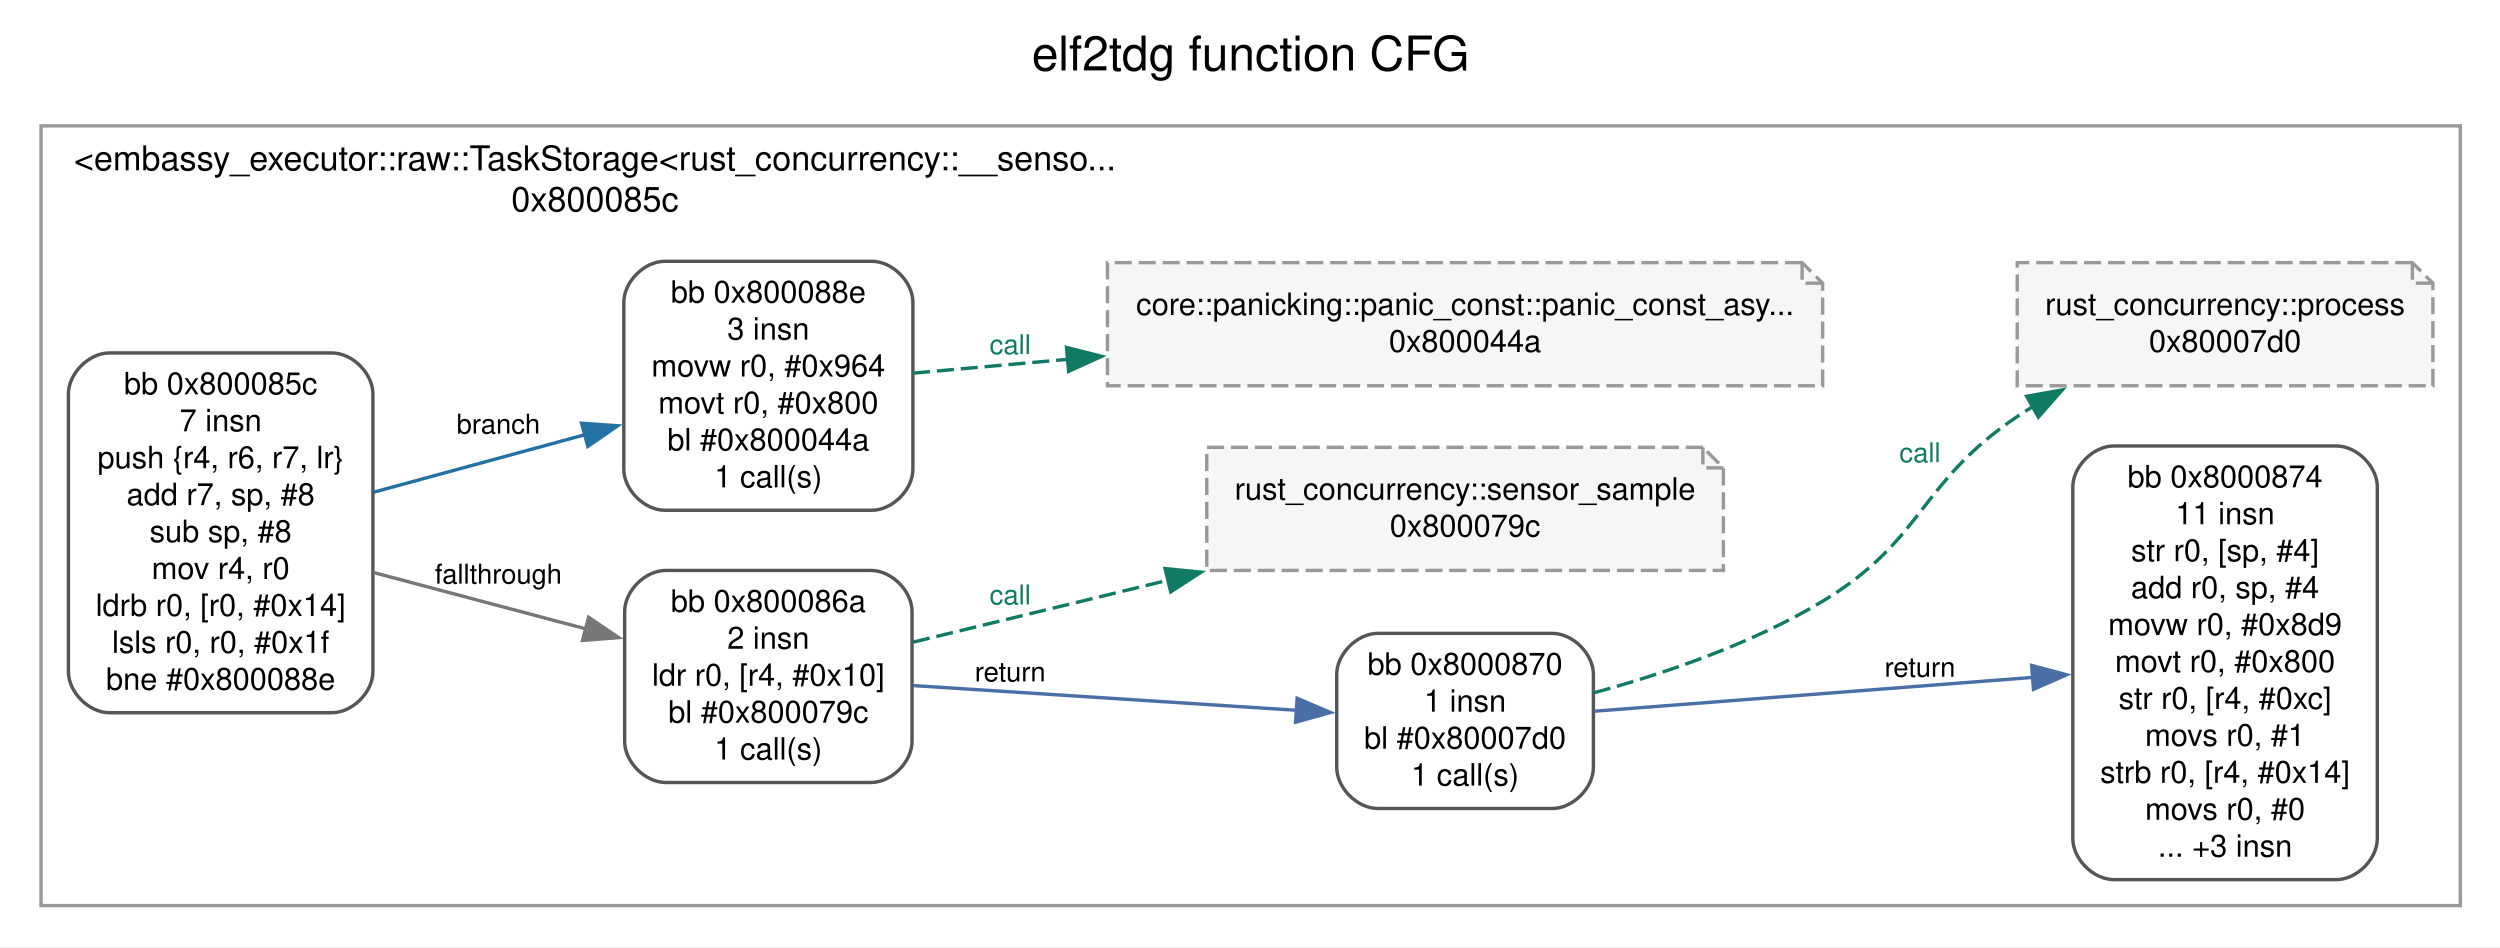
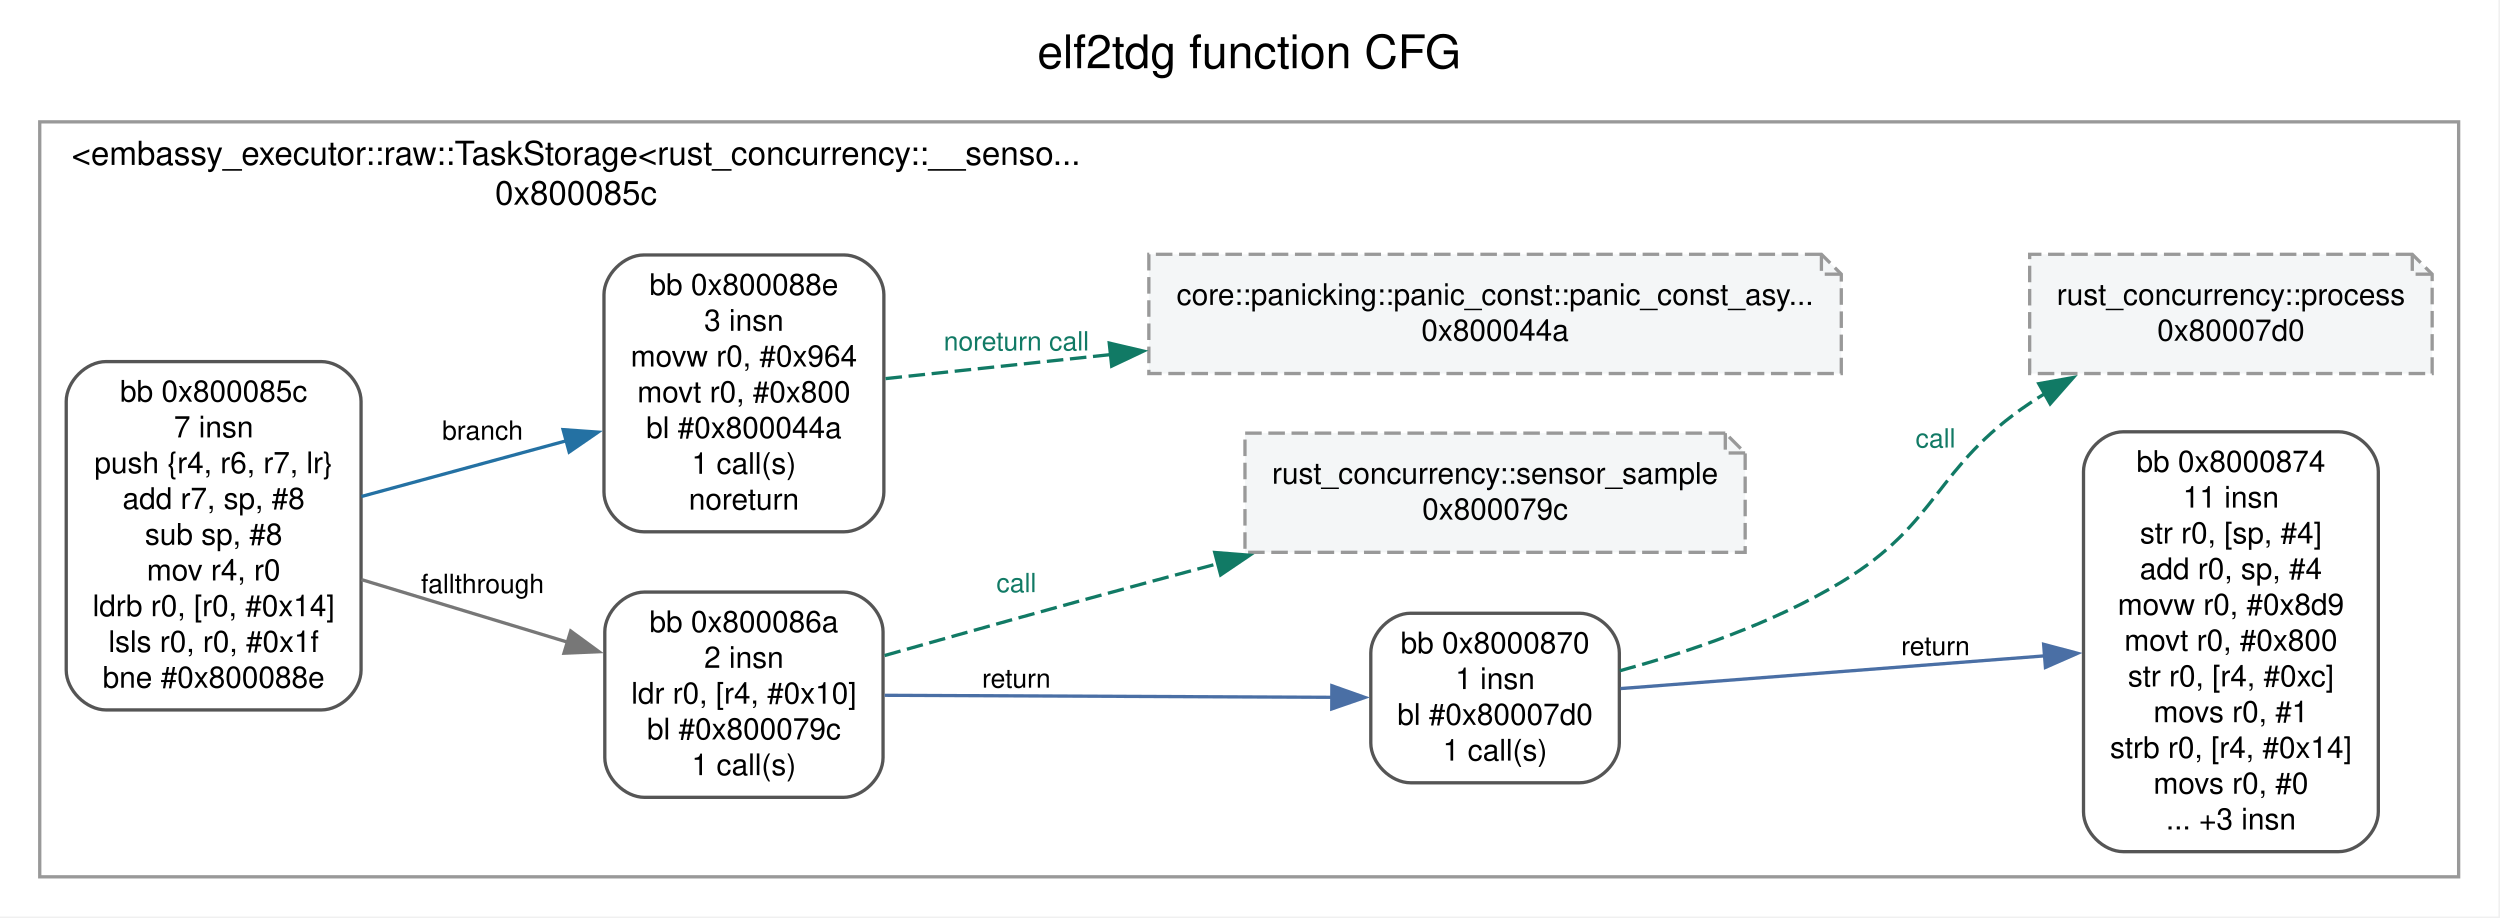
- <svg xmlns="http://www.w3.org/2000/svg" width="731pt" height="277pt" viewBox="0.00 0.00 731.00 277.00">
+ <svg xmlns="http://www.w3.org/2000/svg" width="755pt" height="277pt" viewBox="0.00 0.00 755.00 277.00">
  <g id="graph0" class="graph" transform="scale(1 1) rotate(0) translate(4 272.8)">
-     <polygon fill="white" stroke="none" points="-4,4 -4,-272.8 727.38,-272.8 727.38,4 -4,4" />
-     <text xml:space="preserve" text-anchor="middle" x="361.69" y="-252.2" font-family="Helvetica,sans-Serif" font-size="14.00">elf2tdg function CFG</text>
+     <polygon fill="white" stroke="none" points="-4,4 -4,-272.8 750.51,-272.8 750.51,4 -4,4" />
+     <text xml:space="preserve" text-anchor="middle" x="373.25" y="-252.2" font-family="Helvetica,sans-Serif" font-size="14.00">elf2tdg function CFG</text>
    <g id="clust1" class="cluster">
-       <polygon fill="none" stroke="#999999" points="8,-8 8,-236 715.38,-236 715.38,-8 8,-8" />
+       <polygon fill="none" stroke="#999999" points="8,-8 8,-236 738.51,-236 738.51,-8 8,-8" />
      <text xml:space="preserve" text-anchor="middle" x="169.96" y="-223" font-family="Helvetica,sans-Serif" font-size="10.00">&lt;embassy_executor::raw::TaskStorage&lt;rust_concurrency::__senso...</text>
      <text xml:space="preserve" text-anchor="middle" x="169.96" y="-211" font-family="Helvetica,sans-Serif" font-size="10.00">0x800085c</text>
    </g>
    <g id="node1" class="node">
-       <path fill="#ffffff" stroke="#555555" d="M93.04,-169.6C93.04,-169.6 28,-169.6 28,-169.6 22,-169.6 16,-163.6 16,-157.6 16,-157.6 16,-76.4 16,-76.4 16,-70.4 22,-64.4 28,-64.4 28,-64.4 93.04,-64.4 93.04,-64.4 99.04,-64.4 105.04,-70.4 105.04,-76.4 105.04,-76.4 105.04,-157.6 105.04,-157.6 105.04,-163.6 99.04,-169.6 93.04,-169.6" />
-       <text xml:space="preserve" text-anchor="middle" x="60.52" y="-157.5" font-family="Helvetica,sans-Serif" font-size="9.00">bb 0x800085c</text>
-       <text xml:space="preserve" text-anchor="middle" x="60.52" y="-146.7" font-family="Helvetica,sans-Serif" font-size="9.00">7 insn</text>
-       <text xml:space="preserve" text-anchor="middle" x="60.52" y="-135.9" font-family="Helvetica,sans-Serif" font-size="9.00">push {r4, r6, r7, lr}</text>
-       <text xml:space="preserve" text-anchor="middle" x="60.52" y="-125.1" font-family="Helvetica,sans-Serif" font-size="9.00">add r7, sp, #8</text>
-       <text xml:space="preserve" text-anchor="middle" x="60.52" y="-114.3" font-family="Helvetica,sans-Serif" font-size="9.00">sub sp, #8</text>
-       <text xml:space="preserve" text-anchor="middle" x="60.52" y="-103.5" font-family="Helvetica,sans-Serif" font-size="9.00">mov r4, r0</text>
-       <text xml:space="preserve" text-anchor="middle" x="60.52" y="-92.7" font-family="Helvetica,sans-Serif" font-size="9.00">ldrb r0, [r0, #0x14]</text>
-       <text xml:space="preserve" text-anchor="middle" x="60.52" y="-81.9" font-family="Helvetica,sans-Serif" font-size="9.00">lsls r0, r0, #0x1f</text>
-       <text xml:space="preserve" text-anchor="middle" x="60.52" y="-71.1" font-family="Helvetica,sans-Serif" font-size="9.00">bne #0x800088e</text>
+       <path fill="#ffffff" stroke="#555555" d="M93.04,-163.6C93.04,-163.6 28,-163.6 28,-163.6 22,-163.6 16,-157.6 16,-151.6 16,-151.6 16,-70.4 16,-70.4 16,-64.4 22,-58.4 28,-58.4 28,-58.4 93.04,-58.4 93.04,-58.4 99.04,-58.4 105.04,-64.4 105.04,-70.4 105.04,-70.4 105.04,-151.6 105.04,-151.6 105.04,-157.6 99.04,-163.6 93.04,-163.6" />
+       <text xml:space="preserve" text-anchor="middle" x="60.52" y="-151.5" font-family="Helvetica,sans-Serif" font-size="9.00">bb 0x800085c</text>
+       <text xml:space="preserve" text-anchor="middle" x="60.52" y="-140.7" font-family="Helvetica,sans-Serif" font-size="9.00">7 insn</text>
+       <text xml:space="preserve" text-anchor="middle" x="60.52" y="-129.9" font-family="Helvetica,sans-Serif" font-size="9.00">push {r4, r6, r7, lr}</text>
+       <text xml:space="preserve" text-anchor="middle" x="60.52" y="-119.1" font-family="Helvetica,sans-Serif" font-size="9.00">add r7, sp, #8</text>
+       <text xml:space="preserve" text-anchor="middle" x="60.52" y="-108.3" font-family="Helvetica,sans-Serif" font-size="9.00">sub sp, #8</text>
+       <text xml:space="preserve" text-anchor="middle" x="60.52" y="-97.5" font-family="Helvetica,sans-Serif" font-size="9.00">mov r4, r0</text>
+       <text xml:space="preserve" text-anchor="middle" x="60.52" y="-86.7" font-family="Helvetica,sans-Serif" font-size="9.00">ldrb r0, [r0, #0x14]</text>
+       <text xml:space="preserve" text-anchor="middle" x="60.52" y="-75.9" font-family="Helvetica,sans-Serif" font-size="9.00">lsls r0, r0, #0x1f</text>
+       <text xml:space="preserve" text-anchor="middle" x="60.52" y="-65.1" font-family="Helvetica,sans-Serif" font-size="9.00">bne #0x800088e</text>
    </g>
    <g id="node2" class="node">
-       <path fill="#ffffff" stroke="#555555" d="M250.68,-106C250.68,-106 190.65,-106 190.65,-106 184.65,-106 178.65,-100 178.65,-94 178.65,-94 178.65,-56 178.65,-56 178.65,-50 184.65,-44 190.65,-44 190.65,-44 250.68,-44 250.68,-44 256.68,-44 262.68,-50 262.68,-56 262.68,-56 262.68,-94 262.68,-94 262.68,-100 256.68,-106 250.68,-106" />
-       <text xml:space="preserve" text-anchor="middle" x="220.66" y="-93.9" font-family="Helvetica,sans-Serif" font-size="9.00">bb 0x800086a</text>
-       <text xml:space="preserve" text-anchor="middle" x="220.66" y="-83.1" font-family="Helvetica,sans-Serif" font-size="9.00">2 insn</text>
-       <text xml:space="preserve" text-anchor="middle" x="220.66" y="-72.3" font-family="Helvetica,sans-Serif" font-size="9.00">ldr r0, [r4, #0x10]</text>
-       <text xml:space="preserve" text-anchor="middle" x="220.66" y="-61.5" font-family="Helvetica,sans-Serif" font-size="9.00">bl #0x800079c</text>
-       <text xml:space="preserve" text-anchor="middle" x="220.66" y="-50.7" font-family="Helvetica,sans-Serif" font-size="9.00">1 call(s)</text>
+       <path fill="#ffffff" stroke="#555555" d="M250.68,-94C250.68,-94 190.65,-94 190.65,-94 184.65,-94 178.65,-88 178.65,-82 178.65,-82 178.65,-44 178.65,-44 178.65,-38 184.65,-32 190.65,-32 190.65,-32 250.68,-32 250.68,-32 256.68,-32 262.68,-38 262.68,-44 262.68,-44 262.68,-82 262.68,-82 262.68,-88 256.68,-94 250.68,-94" />
+       <text xml:space="preserve" text-anchor="middle" x="220.66" y="-81.9" font-family="Helvetica,sans-Serif" font-size="9.00">bb 0x800086a</text>
+       <text xml:space="preserve" text-anchor="middle" x="220.66" y="-71.1" font-family="Helvetica,sans-Serif" font-size="9.00">2 insn</text>
+       <text xml:space="preserve" text-anchor="middle" x="220.66" y="-60.3" font-family="Helvetica,sans-Serif" font-size="9.00">ldr r0, [r4, #0x10]</text>
+       <text xml:space="preserve" text-anchor="middle" x="220.66" y="-49.5" font-family="Helvetica,sans-Serif" font-size="9.00">bl #0x800079c</text>
+       <text xml:space="preserve" text-anchor="middle" x="220.66" y="-38.7" font-family="Helvetica,sans-Serif" font-size="9.00">1 call(s)</text>
    </g>
    <g id="edge1" class="edge">
-       <path fill="none" stroke="#777777" d="M105.15,-105.41C124.44,-100.29 147.27,-94.23 167.45,-88.87" />
-       <polygon fill="#777777" stroke="#777777" points="168.12,-92.31 176.89,-86.36 166.32,-85.54 168.12,-92.31" />
-       <text xml:space="preserve" text-anchor="middle" x="141.72" y="-102.16" font-family="Helvetica,sans-Serif" font-size="8.00">fallthrough</text>
+       <path fill="none" stroke="#777777" d="M105.15,-97.76C124.44,-91.9 147.27,-84.97 167.45,-78.85" />
+       <polygon fill="#777777" stroke="#777777" points="168.35,-82.23 176.9,-75.98 166.32,-75.53 168.35,-82.23" />
+       <text xml:space="preserve" text-anchor="middle" x="141.72" y="-93.7" font-family="Helvetica,sans-Serif" font-size="8.00">fallthrough</text>
    </g>
    <g id="node5" class="node">
-       <path fill="#ffffff" stroke="#555555" d="M250.93,-196.4C250.93,-196.4 190.4,-196.4 190.4,-196.4 184.4,-196.4 178.4,-190.4 178.4,-184.4 178.4,-184.4 178.4,-135.6 178.4,-135.6 178.4,-129.6 184.4,-123.6 190.4,-123.6 190.4,-123.6 250.93,-123.6 250.93,-123.6 256.93,-123.6 262.93,-129.6 262.93,-135.6 262.93,-135.6 262.93,-184.4 262.93,-184.4 262.93,-190.4 256.93,-196.4 250.93,-196.4" />
-       <text xml:space="preserve" text-anchor="middle" x="220.66" y="-184.3" font-family="Helvetica,sans-Serif" font-size="9.00">bb 0x800088e</text>
-       <text xml:space="preserve" text-anchor="middle" x="220.66" y="-173.5" font-family="Helvetica,sans-Serif" font-size="9.00">3 insn</text>
-       <text xml:space="preserve" text-anchor="middle" x="220.66" y="-162.7" font-family="Helvetica,sans-Serif" font-size="9.00">movw r0, #0x964</text>
-       <text xml:space="preserve" text-anchor="middle" x="220.66" y="-151.9" font-family="Helvetica,sans-Serif" font-size="9.00">movt r0, #0x800</text>
-       <text xml:space="preserve" text-anchor="middle" x="220.66" y="-141.1" font-family="Helvetica,sans-Serif" font-size="9.00">bl #0x800044a</text>
-       <text xml:space="preserve" text-anchor="middle" x="220.66" y="-130.3" font-family="Helvetica,sans-Serif" font-size="9.00">1 call(s)</text>
+       <path fill="#ffffff" stroke="#555555" d="M250.93,-195.8C250.93,-195.8 190.4,-195.8 190.4,-195.8 184.4,-195.8 178.4,-189.8 178.4,-183.8 178.4,-183.8 178.4,-124.2 178.4,-124.2 178.4,-118.2 184.4,-112.2 190.4,-112.2 190.4,-112.2 250.93,-112.2 250.93,-112.2 256.93,-112.2 262.93,-118.2 262.93,-124.2 262.93,-124.2 262.93,-183.8 262.93,-183.8 262.93,-189.8 256.93,-195.8 250.93,-195.8" />
+       <text xml:space="preserve" text-anchor="middle" x="220.66" y="-183.7" font-family="Helvetica,sans-Serif" font-size="9.00">bb 0x800088e</text>
+       <text xml:space="preserve" text-anchor="middle" x="220.66" y="-172.9" font-family="Helvetica,sans-Serif" font-size="9.00">3 insn</text>
+       <text xml:space="preserve" text-anchor="middle" x="220.66" y="-162.1" font-family="Helvetica,sans-Serif" font-size="9.00">movw r0, #0x964</text>
+       <text xml:space="preserve" text-anchor="middle" x="220.66" y="-151.3" font-family="Helvetica,sans-Serif" font-size="9.00">movt r0, #0x800</text>
+       <text xml:space="preserve" text-anchor="middle" x="220.66" y="-140.5" font-family="Helvetica,sans-Serif" font-size="9.00">bl #0x800044a</text>
+       <text xml:space="preserve" text-anchor="middle" x="220.66" y="-129.7" font-family="Helvetica,sans-Serif" font-size="9.00">1 call(s)</text>
+       <text xml:space="preserve" text-anchor="middle" x="220.66" y="-118.9" font-family="Helvetica,sans-Serif" font-size="9.00">noreturn</text>
    </g>
    <g id="edge2" class="edge">
-       <path fill="none" stroke="#2471a3" d="M105.15,-128.86C124.36,-134.09 147.08,-140.27 167.21,-145.74" />
-       <polygon fill="#2471a3" stroke="#2471a3" points="166.05,-149.05 176.62,-148.3 167.89,-142.29 166.05,-149.05" />
-       <text xml:space="preserve" text-anchor="middle" x="141.72" y="-146.02" font-family="Helvetica,sans-Serif" font-size="8.00">branch</text>
+       <path fill="none" stroke="#2471a3" d="M105.15,-122.86C124.36,-128.09 147.08,-134.27 167.21,-139.74" />
+       <polygon fill="#2471a3" stroke="#2471a3" points="166.05,-143.05 176.62,-142.3 167.89,-136.29 166.05,-143.05" />
+       <text xml:space="preserve" text-anchor="middle" x="141.72" y="-140.02" font-family="Helvetica,sans-Serif" font-size="8.00">branch</text>
    </g>
    <g id="node3" class="node">
-       <path fill="#ffffff" stroke="#555555" d="M449.91,-87.6C449.91,-87.6 398.86,-87.6 398.86,-87.6 392.86,-87.6 386.86,-81.6 386.86,-75.6 386.86,-75.6 386.86,-48.4 386.86,-48.4 386.86,-42.4 392.86,-36.4 398.86,-36.4 398.86,-36.4 449.91,-36.4 449.91,-36.4 455.91,-36.4 461.91,-42.4 461.91,-48.4 461.91,-48.4 461.91,-75.6 461.91,-75.6 461.91,-81.6 455.91,-87.6 449.91,-87.6" />
-       <text xml:space="preserve" text-anchor="middle" x="424.38" y="-75.5" font-family="Helvetica,sans-Serif" font-size="9.00">bb 0x8000870</text>
-       <text xml:space="preserve" text-anchor="middle" x="424.38" y="-64.7" font-family="Helvetica,sans-Serif" font-size="9.00">1 insn</text>
-       <text xml:space="preserve" text-anchor="middle" x="424.38" y="-53.9" font-family="Helvetica,sans-Serif" font-size="9.00">bl #0x80007d0</text>
-       <text xml:space="preserve" text-anchor="middle" x="424.38" y="-43.1" font-family="Helvetica,sans-Serif" font-size="9.00">1 call(s)</text>
+       <path fill="#ffffff" stroke="#555555" d="M473.04,-87.6C473.04,-87.6 421.98,-87.6 421.98,-87.6 415.98,-87.6 409.98,-81.6 409.98,-75.6 409.98,-75.6 409.98,-48.4 409.98,-48.4 409.98,-42.4 415.98,-36.4 421.98,-36.4 421.98,-36.4 473.04,-36.4 473.04,-36.4 479.04,-36.4 485.04,-42.4 485.04,-48.4 485.04,-48.4 485.04,-75.6 485.04,-75.6 485.04,-81.6 479.04,-87.6 473.04,-87.6" />
+       <text xml:space="preserve" text-anchor="middle" x="447.51" y="-75.5" font-family="Helvetica,sans-Serif" font-size="9.00">bb 0x8000870</text>
+       <text xml:space="preserve" text-anchor="middle" x="447.51" y="-64.7" font-family="Helvetica,sans-Serif" font-size="9.00">1 insn</text>
+       <text xml:space="preserve" text-anchor="middle" x="447.51" y="-53.9" font-family="Helvetica,sans-Serif" font-size="9.00">bl #0x80007d0</text>
+       <text xml:space="preserve" text-anchor="middle" x="447.51" y="-43.1" font-family="Helvetica,sans-Serif" font-size="9.00">1 call(s)</text>
    </g>
    <g id="edge3" class="edge">
-       <path fill="none" stroke="#4a6fa5" d="M262.97,-72.34C295.59,-70.24 341.16,-67.3 375.4,-65.09" />
-       <polygon fill="#4a6fa5" stroke="#4a6fa5" points="375.28,-68.61 385.03,-64.47 374.83,-61.62 375.28,-68.61" />
-       <text xml:space="preserve" text-anchor="middle" x="291.38" y="-73.56" font-family="Helvetica,sans-Serif" font-size="8.00">return</text>
+       <path fill="none" stroke="#4a6fa5" d="M263.17,-62.82C301.39,-62.65 358.11,-62.39 398.32,-62.21" />
+       <polygon fill="#4a6fa5" stroke="#4a6fa5" points="398.22,-65.71 408.2,-62.17 398.19,-58.71 398.22,-65.71" />
+       <text xml:space="preserve" text-anchor="middle" x="302.94" y="-65.13" font-family="Helvetica,sans-Serif" font-size="8.00">return</text>
    </g>
    <g id="node6" class="node">
-       <polygon fill="#f4f6f7" stroke="#999999" stroke-dasharray="5,2" points="493.92,-142 348.85,-142 348.85,-106 499.92,-106 499.92,-136 493.92,-142" />
-       <polyline fill="none" stroke="#999999" stroke-dasharray="5,2" points="493.92,-142 493.92,-136" />
-       <polyline fill="none" stroke="#999999" stroke-dasharray="5,2" points="499.92,-136 493.92,-136" />
-       <text xml:space="preserve" text-anchor="middle" x="424.38" y="-126.7" font-family="Helvetica,sans-Serif" font-size="9.00">rust_concurrency::sensor_sample</text>
-       <text xml:space="preserve" text-anchor="middle" x="424.38" y="-115.9" font-family="Helvetica,sans-Serif" font-size="9.00">0x800079c</text>
+       <polygon fill="#f4f6f7" stroke="#999999" stroke-dasharray="5,2" points="517.04,-142 371.98,-142 371.98,-106 523.04,-106 523.04,-136 517.04,-142" />
+       <polyline fill="none" stroke="#999999" stroke-dasharray="5,2" points="517.04,-142 517.04,-136" />
+       <polyline fill="none" stroke="#999999" stroke-dasharray="5,2" points="523.04,-136 517.04,-136" />
+       <text xml:space="preserve" text-anchor="middle" x="447.51" y="-126.7" font-family="Helvetica,sans-Serif" font-size="9.00">rust_concurrency::sensor_sample</text>
+       <text xml:space="preserve" text-anchor="middle" x="447.51" y="-115.9" font-family="Helvetica,sans-Serif" font-size="9.00">0x800079c</text>
    </g>
    <g id="edge5" class="edge">
-       <path fill="none" stroke="#117a65" stroke-dasharray="5,2" d="M262.97,-85.03C284.55,-90.28 311.81,-96.9 337.69,-103.19" />
-       <polygon fill="#117a65" stroke="#117a65" points="336.67,-106.54 347.21,-105.5 338.32,-99.74 336.67,-106.54" />
-       <text xml:space="preserve" text-anchor="middle" x="291.38" y="-96.07" font-family="Helvetica,sans-Serif" font-size="8.00" fill="#117a65">call</text>
+       <path fill="none" stroke="#117a65" stroke-dasharray="5,2" d="M263.15,-74.83C286.56,-81.46 316.35,-89.81 342.95,-97 349.72,-98.83 356.74,-100.71 363.8,-102.58" />
+       <polygon fill="#117a65" stroke="#117a65" points="362.85,-105.95 373.42,-105.12 364.64,-99.18 362.85,-105.95" />
+       <text xml:space="preserve" text-anchor="middle" x="302.94" y="-93.97" font-family="Helvetica,sans-Serif" font-size="8.00" fill="#117a65">call</text>
    </g>
    <g id="node4" class="node">
-       <path fill="#ffffff" stroke="#555555" d="M679.13,-142.4C679.13,-142.4 614.09,-142.4 614.09,-142.4 608.09,-142.4 602.09,-136.4 602.09,-130.4 602.09,-130.4 602.09,-27.6 602.09,-27.6 602.09,-21.6 608.09,-15.6 614.09,-15.6 614.09,-15.6 679.13,-15.6 679.13,-15.6 685.13,-15.6 691.13,-21.6 691.13,-27.6 691.13,-27.6 691.13,-130.4 691.13,-130.4 691.13,-136.4 685.13,-142.4 679.13,-142.4" />
-       <text xml:space="preserve" text-anchor="middle" x="646.61" y="-130.3" font-family="Helvetica,sans-Serif" font-size="9.00">bb 0x8000874</text>
-       <text xml:space="preserve" text-anchor="middle" x="646.61" y="-119.5" font-family="Helvetica,sans-Serif" font-size="9.00">11 insn</text>
-       <text xml:space="preserve" text-anchor="middle" x="646.61" y="-108.7" font-family="Helvetica,sans-Serif" font-size="9.00">str r0, [sp, #4]</text>
-       <text xml:space="preserve" text-anchor="middle" x="646.61" y="-97.9" font-family="Helvetica,sans-Serif" font-size="9.00">add r0, sp, #4</text>
-       <text xml:space="preserve" text-anchor="middle" x="646.61" y="-87.1" font-family="Helvetica,sans-Serif" font-size="9.00">movw r0, #0x8d9</text>
-       <text xml:space="preserve" text-anchor="middle" x="646.61" y="-76.3" font-family="Helvetica,sans-Serif" font-size="9.00">movt r0, #0x800</text>
-       <text xml:space="preserve" text-anchor="middle" x="646.61" y="-65.5" font-family="Helvetica,sans-Serif" font-size="9.00">str r0, [r4, #0xc]</text>
-       <text xml:space="preserve" text-anchor="middle" x="646.61" y="-54.7" font-family="Helvetica,sans-Serif" font-size="9.00">movs r0, #1</text>
-       <text xml:space="preserve" text-anchor="middle" x="646.61" y="-43.9" font-family="Helvetica,sans-Serif" font-size="9.00">strb r0, [r4, #0x14]</text>
-       <text xml:space="preserve" text-anchor="middle" x="646.61" y="-33.1" font-family="Helvetica,sans-Serif" font-size="9.00">movs r0, #0</text>
-       <text xml:space="preserve" text-anchor="middle" x="646.61" y="-22.3" font-family="Helvetica,sans-Serif" font-size="9.00">... +3 insn</text>
+       <path fill="#ffffff" stroke="#555555" d="M702.25,-142.4C702.25,-142.4 637.22,-142.4 637.22,-142.4 631.22,-142.4 625.22,-136.4 625.22,-130.4 625.22,-130.4 625.22,-27.6 625.22,-27.6 625.22,-21.6 631.22,-15.6 637.22,-15.6 637.22,-15.6 702.25,-15.6 702.25,-15.6 708.25,-15.6 714.25,-21.6 714.25,-27.6 714.25,-27.6 714.25,-130.4 714.25,-130.4 714.25,-136.4 708.25,-142.4 702.25,-142.4" />
+       <text xml:space="preserve" text-anchor="middle" x="669.74" y="-130.3" font-family="Helvetica,sans-Serif" font-size="9.00">bb 0x8000874</text>
+       <text xml:space="preserve" text-anchor="middle" x="669.74" y="-119.5" font-family="Helvetica,sans-Serif" font-size="9.00">11 insn</text>
+       <text xml:space="preserve" text-anchor="middle" x="669.74" y="-108.7" font-family="Helvetica,sans-Serif" font-size="9.00">str r0, [sp, #4]</text>
+       <text xml:space="preserve" text-anchor="middle" x="669.74" y="-97.9" font-family="Helvetica,sans-Serif" font-size="9.00">add r0, sp, #4</text>
+       <text xml:space="preserve" text-anchor="middle" x="669.74" y="-87.1" font-family="Helvetica,sans-Serif" font-size="9.00">movw r0, #0x8d9</text>
+       <text xml:space="preserve" text-anchor="middle" x="669.74" y="-76.3" font-family="Helvetica,sans-Serif" font-size="9.00">movt r0, #0x800</text>
+       <text xml:space="preserve" text-anchor="middle" x="669.74" y="-65.5" font-family="Helvetica,sans-Serif" font-size="9.00">str r0, [r4, #0xc]</text>
+       <text xml:space="preserve" text-anchor="middle" x="669.74" y="-54.7" font-family="Helvetica,sans-Serif" font-size="9.00">movs r0, #1</text>
+       <text xml:space="preserve" text-anchor="middle" x="669.74" y="-43.9" font-family="Helvetica,sans-Serif" font-size="9.00">strb r0, [r4, #0x14]</text>
+       <text xml:space="preserve" text-anchor="middle" x="669.74" y="-33.1" font-family="Helvetica,sans-Serif" font-size="9.00">movs r0, #0</text>
+       <text xml:space="preserve" text-anchor="middle" x="669.74" y="-22.3" font-family="Helvetica,sans-Serif" font-size="9.00">... +3 insn</text>
    </g>
    <g id="edge4" class="edge">
-       <path fill="none" stroke="#4a6fa5" d="M462.25,-64.85C497.24,-67.55 550.3,-71.64 590.35,-74.73" />
-       <polygon fill="#4a6fa5" stroke="#4a6fa5" points="590.05,-78.22 600.29,-75.5 590.59,-71.24 590.05,-78.22" />
-       <text xml:space="preserve" text-anchor="middle" x="557.39" y="-74.92" font-family="Helvetica,sans-Serif" font-size="8.00">return</text>
+       <path fill="none" stroke="#4a6fa5" d="M485.37,-64.85C520.36,-67.55 573.42,-71.64 613.48,-74.73" />
+       <polygon fill="#4a6fa5" stroke="#4a6fa5" points="613.18,-78.22 623.42,-75.5 613.72,-71.24 613.18,-78.22" />
+       <text xml:space="preserve" text-anchor="middle" x="580.52" y="-74.92" font-family="Helvetica,sans-Serif" font-size="8.00">return</text>
    </g>
    <g id="node7" class="node">
-       <polygon fill="#f4f6f7" stroke="#999999" stroke-dasharray="5,2" points="701.38,-196 585.84,-196 585.84,-160 707.38,-160 707.38,-190 701.38,-196" />
-       <polyline fill="none" stroke="#999999" stroke-dasharray="5,2" points="701.38,-196 701.38,-190" />
-       <polyline fill="none" stroke="#999999" stroke-dasharray="5,2" points="707.38,-190 701.38,-190" />
-       <text xml:space="preserve" text-anchor="middle" x="646.61" y="-180.7" font-family="Helvetica,sans-Serif" font-size="9.00">rust_concurrency::process</text>
-       <text xml:space="preserve" text-anchor="middle" x="646.61" y="-169.9" font-family="Helvetica,sans-Serif" font-size="9.00">0x80007d0</text>
+       <polygon fill="#f4f6f7" stroke="#999999" stroke-dasharray="5,2" points="724.51,-196 608.96,-196 608.96,-160 730.51,-160 730.51,-190 724.51,-196" />
+       <polyline fill="none" stroke="#999999" stroke-dasharray="5,2" points="724.51,-196 724.51,-190" />
+       <polyline fill="none" stroke="#999999" stroke-dasharray="5,2" points="730.51,-190 724.51,-190" />
+       <text xml:space="preserve" text-anchor="middle" x="669.74" y="-180.7" font-family="Helvetica,sans-Serif" font-size="9.00">rust_concurrency::process</text>
+       <text xml:space="preserve" text-anchor="middle" x="669.74" y="-169.9" font-family="Helvetica,sans-Serif" font-size="9.00">0x80007d0</text>
    </g>
    <g id="edge6" class="edge">
-       <path fill="none" stroke="#117a65" stroke-dasharray="5,2" d="M462.05,-70.22C482.65,-75.84 508.3,-84.55 528.94,-97 558.8,-115 556.9,-131.55 585.84,-151 587.4,-152.05 589.01,-153.07 590.65,-154.07" />
-       <polygon fill="#117a65" stroke="#117a65" points="588.59,-156.93 599.02,-158.79 592.02,-150.83 588.59,-156.93" />
-       <text xml:space="preserve" text-anchor="middle" x="557.39" y="-137.65" font-family="Helvetica,sans-Serif" font-size="8.00" fill="#117a65">call</text>
+       <path fill="none" stroke="#117a65" stroke-dasharray="5,2" d="M485.17,-70.22C505.78,-75.84 531.43,-84.55 552.07,-97 581.92,-115 580.03,-131.55 608.96,-151 610.52,-152.05 612.13,-153.07 613.77,-154.07" />
+       <polygon fill="#117a65" stroke="#117a65" points="611.71,-156.93 622.15,-158.79 615.15,-150.83 611.71,-156.93" />
+       <text xml:space="preserve" text-anchor="middle" x="580.52" y="-137.65" font-family="Helvetica,sans-Serif" font-size="8.00" fill="#117a65">call</text>
    </g>
    <g id="node8" class="node">
-       <polygon fill="#f4f6f7" stroke="#999999" stroke-dasharray="5,2" points="522.94,-196 319.83,-196 319.83,-160 528.94,-160 528.94,-190 522.94,-196" />
-       <polyline fill="none" stroke="#999999" stroke-dasharray="5,2" points="522.94,-196 522.94,-190" />
-       <polyline fill="none" stroke="#999999" stroke-dasharray="5,2" points="528.94,-190 522.94,-190" />
-       <text xml:space="preserve" text-anchor="middle" x="424.38" y="-180.7" font-family="Helvetica,sans-Serif" font-size="9.00">core::panicking::panic_const::panic_const_asy...</text>
-       <text xml:space="preserve" text-anchor="middle" x="424.38" y="-169.9" font-family="Helvetica,sans-Serif" font-size="9.00">0x800044a</text>
+       <polygon fill="#f4f6f7" stroke="#999999" stroke-dasharray="5,2" points="546.07,-196 342.95,-196 342.95,-160 552.07,-160 552.07,-190 546.07,-196" />
+       <polyline fill="none" stroke="#999999" stroke-dasharray="5,2" points="546.07,-196 546.07,-190" />
+       <polyline fill="none" stroke="#999999" stroke-dasharray="5,2" points="552.07,-190 546.07,-190" />
+       <text xml:space="preserve" text-anchor="middle" x="447.51" y="-180.7" font-family="Helvetica,sans-Serif" font-size="9.00">core::panicking::panic_const::panic_const_asy...</text>
+       <text xml:space="preserve" text-anchor="middle" x="447.51" y="-169.9" font-family="Helvetica,sans-Serif" font-size="9.00">0x800044a</text>
    </g>
    <g id="edge7" class="edge">
-       <path fill="none" stroke="#117a65" stroke-dasharray="5,2" d="M262.97,-163.69C276.46,-164.89 292.16,-166.29 308.35,-167.74" />
-       <polygon fill="#117a65" stroke="#117a65" points="307.85,-171.2 318.12,-168.61 308.47,-164.23 307.85,-171.2" />
-       <text xml:space="preserve" text-anchor="middle" x="291.38" y="-169.26" font-family="Helvetica,sans-Serif" font-size="8.00" fill="#117a65">call</text>
+       <path fill="none" stroke="#117a65" stroke-dasharray="5,2" d="M263.43,-158.46C282.92,-160.54 307.18,-163.13 331.6,-165.73" />
+       <polygon fill="#117a65" stroke="#117a65" points="330.99,-169.19 341.31,-166.77 331.73,-162.23 330.99,-169.19" />
+       <text xml:space="preserve" text-anchor="middle" x="302.94" y="-166.96" font-family="Helvetica,sans-Serif" font-size="8.00" fill="#117a65">noreturn call</text>
    </g>
  </g>
</svg>
